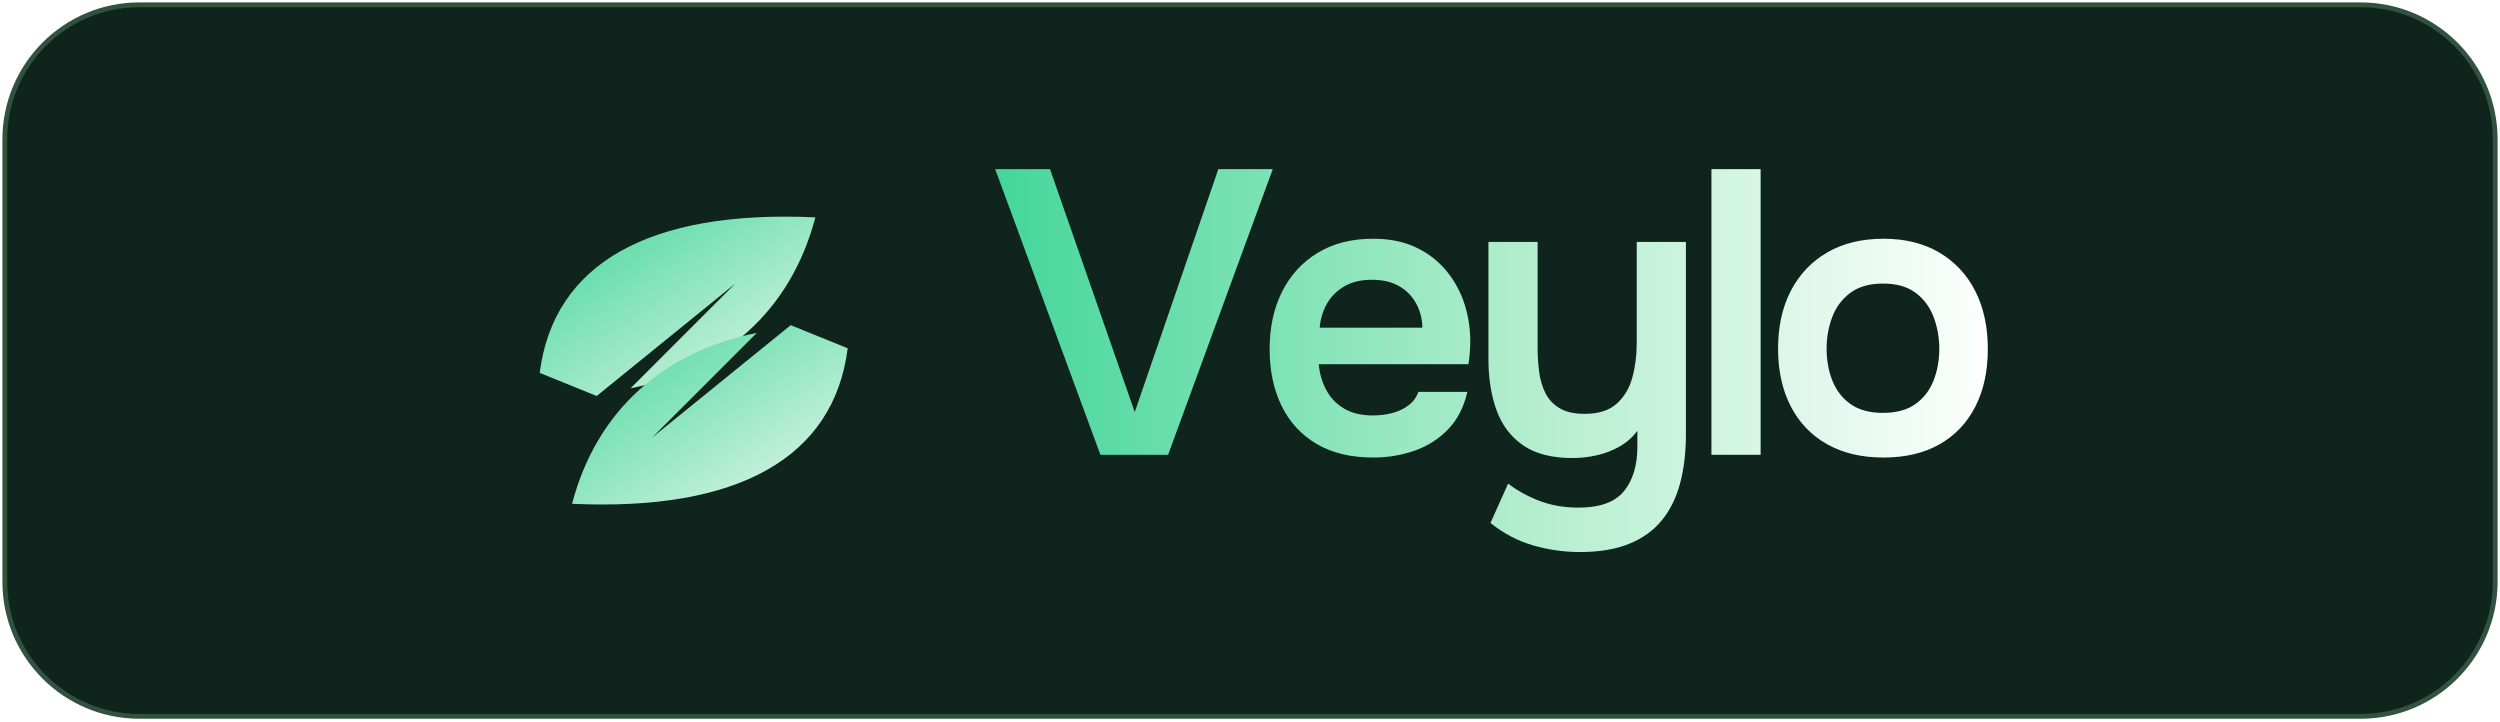
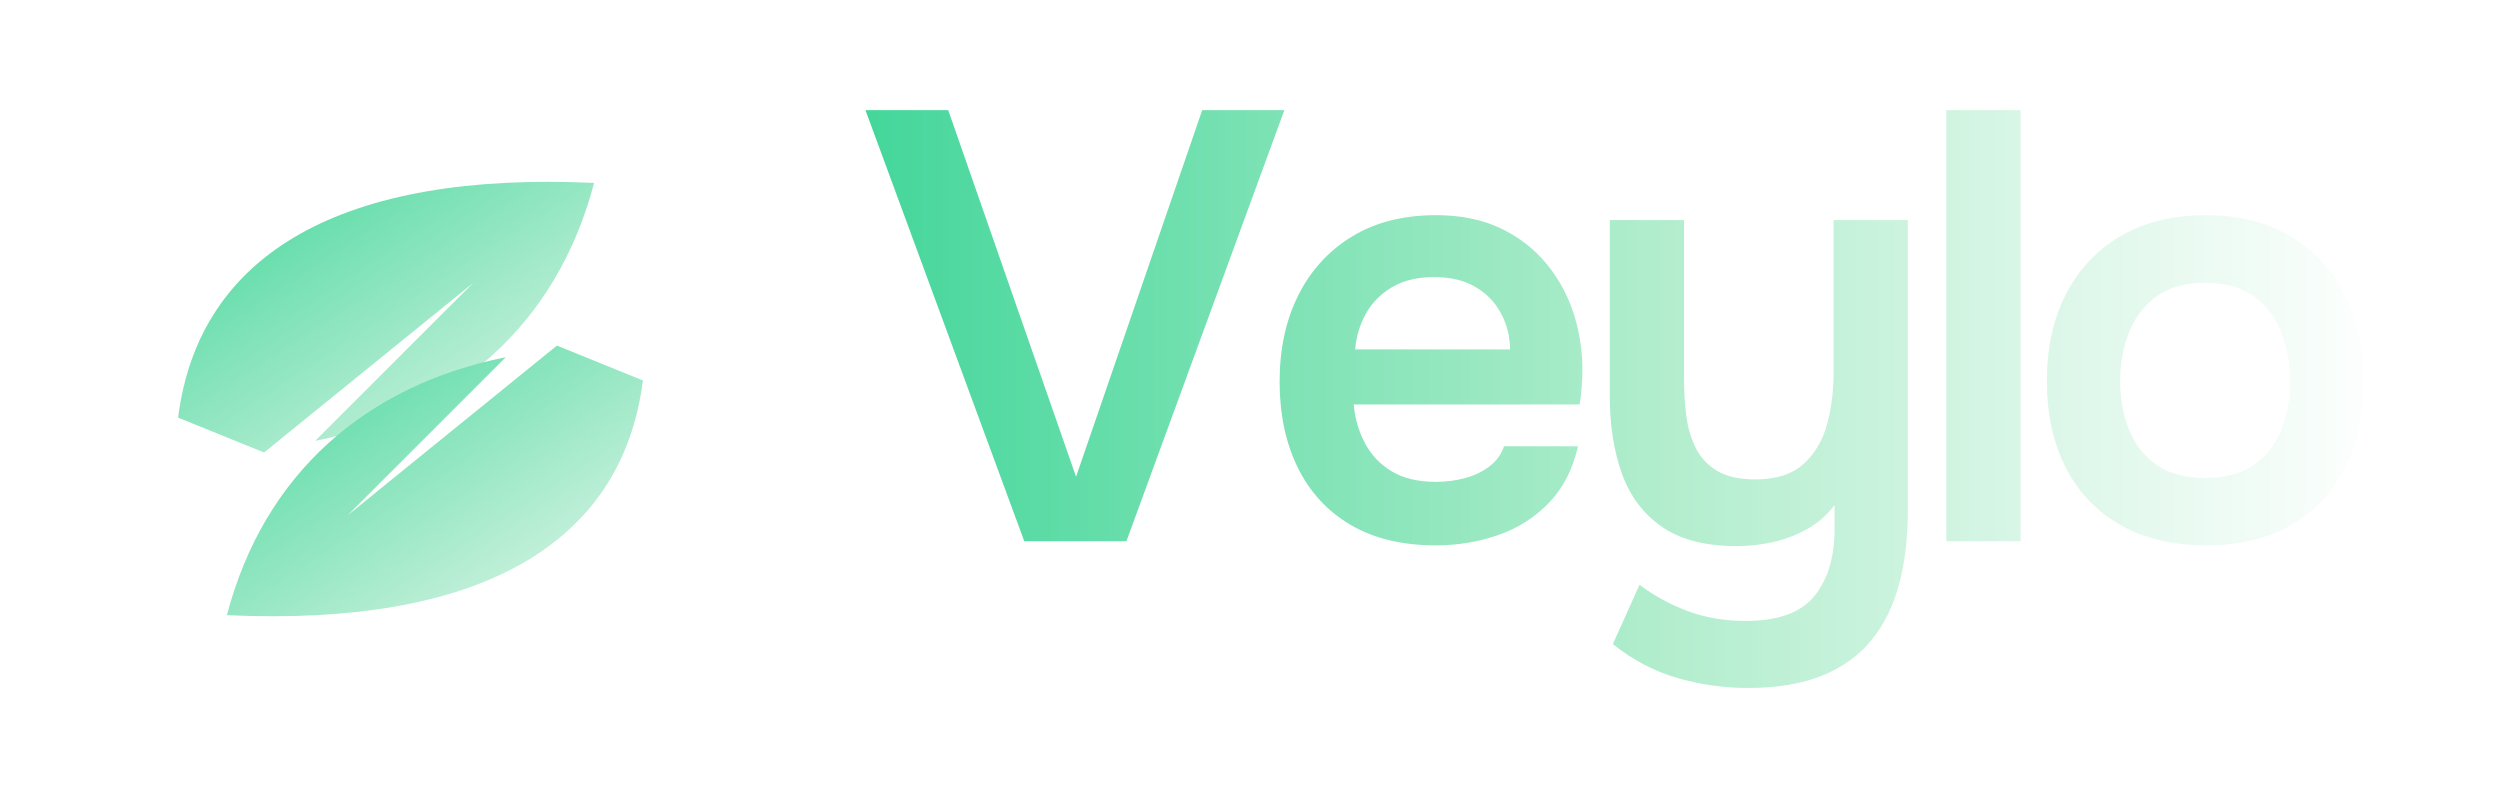
- <svg xmlns="http://www.w3.org/2000/svg" width="520" height="150" viewBox="0 0 520 150" role="img" aria-labelledby="title desc">
+ <svg xmlns="http://www.w3.org/2000/svg" width="520" height="166" viewBox="88 20 344 110" role="img" aria-labelledby="title desc">
  <defs>
    <linearGradient id="word" x1="206.29" y1="0" x2="416.71" y2="0" gradientUnits="userSpaceOnUse">
      <stop stop-color="#43d69a" />
      <stop offset=".52" stop-color="#b1edcd" />
      <stop offset="1" stop-color="#fff" />
    </linearGradient>
    <linearGradient id="leaf" x2="1" y2="1">
      <stop stop-color="#43d69a" />
      <stop offset="1" stop-color="#e7f7ec" />
    </linearGradient>
  </defs>
-   <rect x="1" y="1" width="518" height="148" rx="28" fill="#0e241c" stroke="#31523f" />
  <g transform="translate(103.29,34) scale(0.3203125)" fill="url(#leaf)">
    <path d="M28 136C37 65 99 30 207 35C191 96 147 134 87 146L155 78L65 151Z" />
    <path d="M228 120C219 191 157 226 49 221C65 160 109 122 169 110L101 178L191 105Z" />
  </g>
  <path d="M228.886 94.597 206.996 35.176H218.403L236.026 85.71L253.414 35.176H264.737L242.965 94.597ZM285.62 95.168Q278.664 95.168 273.86 92.338Q269.055 89.507 266.568 84.416Q264.082 79.326 264.082 72.606Q264.082 65.836 266.661 60.686Q269.24 55.537 274.061 52.597Q278.883 49.657 285.636 49.657Q290.71 49.657 294.498 51.446Q298.287 53.236 300.857 56.344Q303.428 59.452 304.671 63.408Q305.914 67.364 305.813 71.749Q305.763 72.774 305.687 73.748Q305.612 74.723 305.427 75.748H274.297Q274.565 78.704 275.876 81.14Q277.186 83.576 279.588 84.996Q281.991 86.415 285.586 86.415Q287.703 86.415 289.626 85.903Q291.55 85.391 293.003 84.282Q294.456 83.173 295.011 81.51H305.208Q304.133 86.264 301.21 89.297Q298.287 92.329 294.204 93.749Q290.122 95.168 285.62 95.168ZM295.851 68.154Q295.8 65.382 294.557 63.114Q293.314 60.846 291.021 59.519Q288.728 58.192 285.384 58.192Q281.873 58.192 279.513 59.62Q277.153 61.048 275.926 63.316Q274.7 65.584 274.498 68.154ZM328.611 114.824Q323.688 114.824 318.909 113.447Q314.129 112.069 310.013 108.776L313.692 100.595Q316.565 102.795 320.236 104.19Q323.907 105.584 328.342 105.584Q334.995 105.584 337.784 102.165Q340.572 98.747 340.572 92.917V89.608Q339.094 91.607 336.902 92.858Q334.709 94.11 332.189 94.69Q329.669 95.269 327.065 95.269Q320.614 95.269 316.784 92.615Q312.953 89.96 311.273 85.307Q309.593 80.653 309.593 74.672V50.329H319.825V72.455Q319.825 74.874 320.135 77.301Q320.446 79.729 321.421 81.711Q322.395 83.694 324.361 84.887Q326.326 86.079 329.636 86.079Q333.92 86.079 336.263 83.979Q338.607 81.879 339.522 78.536Q340.438 75.193 340.438 71.413V50.329H350.669V90.363Q350.669 95.991 349.468 100.511Q348.267 105.03 345.663 108.222Q343.059 111.414 338.859 113.119Q334.659 114.824 328.611 114.824ZM355.978 94.597V35.176H366.209V94.597ZM391.745 95.168Q384.941 95.168 380.019 92.388Q375.096 89.608 372.467 84.5Q369.838 79.393 369.838 72.539Q369.838 65.567 372.509 60.451Q375.18 55.336 380.086 52.496Q384.992 49.657 391.745 49.657Q398.516 49.657 403.379 52.53Q408.243 55.403 410.855 60.535Q413.468 65.668 413.468 72.64Q413.468 79.46 410.88 84.551Q408.293 89.641 403.446 92.405Q398.6 95.168 391.745 95.168ZM391.644 85.878Q395.844 85.878 398.423 84.03Q401.002 82.182 402.186 79.141Q403.371 76.1 403.371 72.572Q403.371 69.044 402.186 65.928Q401.002 62.812 398.44 60.897Q395.878 58.981 391.644 58.981Q387.495 58.981 384.899 60.897Q382.304 62.812 381.119 65.911Q379.935 69.011 379.935 72.572Q379.935 76.134 381.136 79.175Q382.337 82.215 384.916 84.047Q387.495 85.878 391.644 85.878Z" fill="url(#word)" />
</svg>
